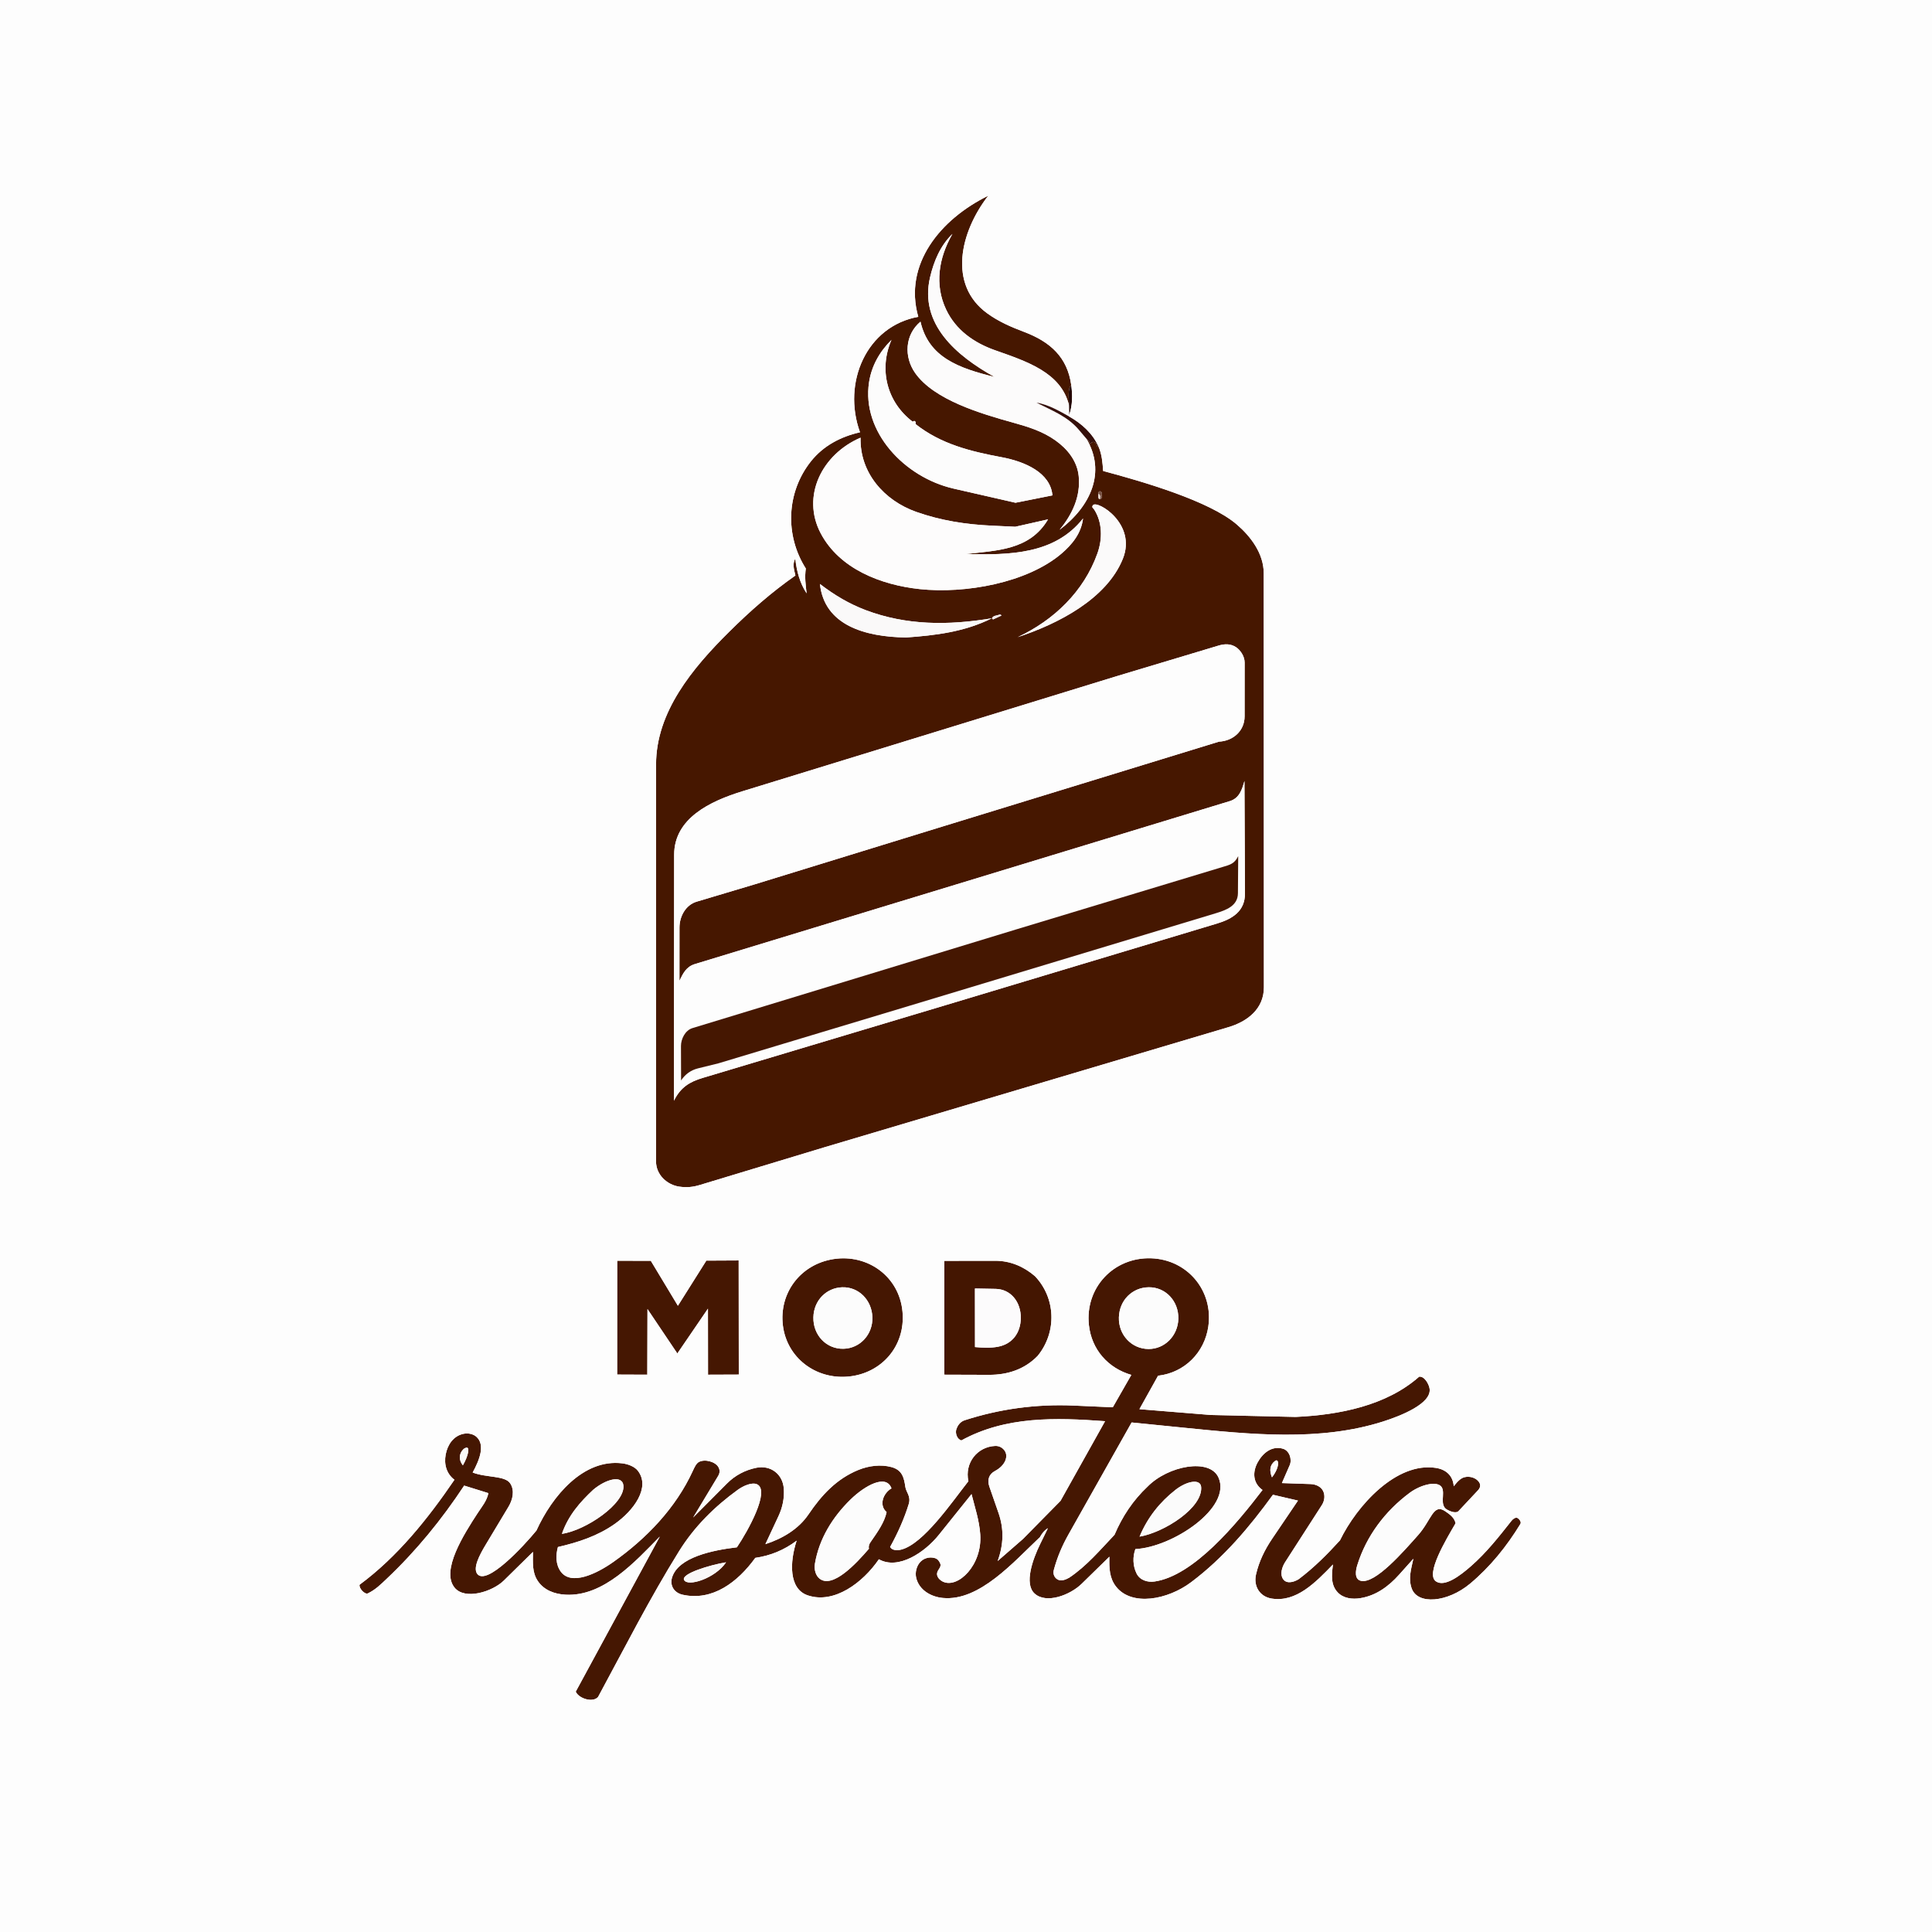
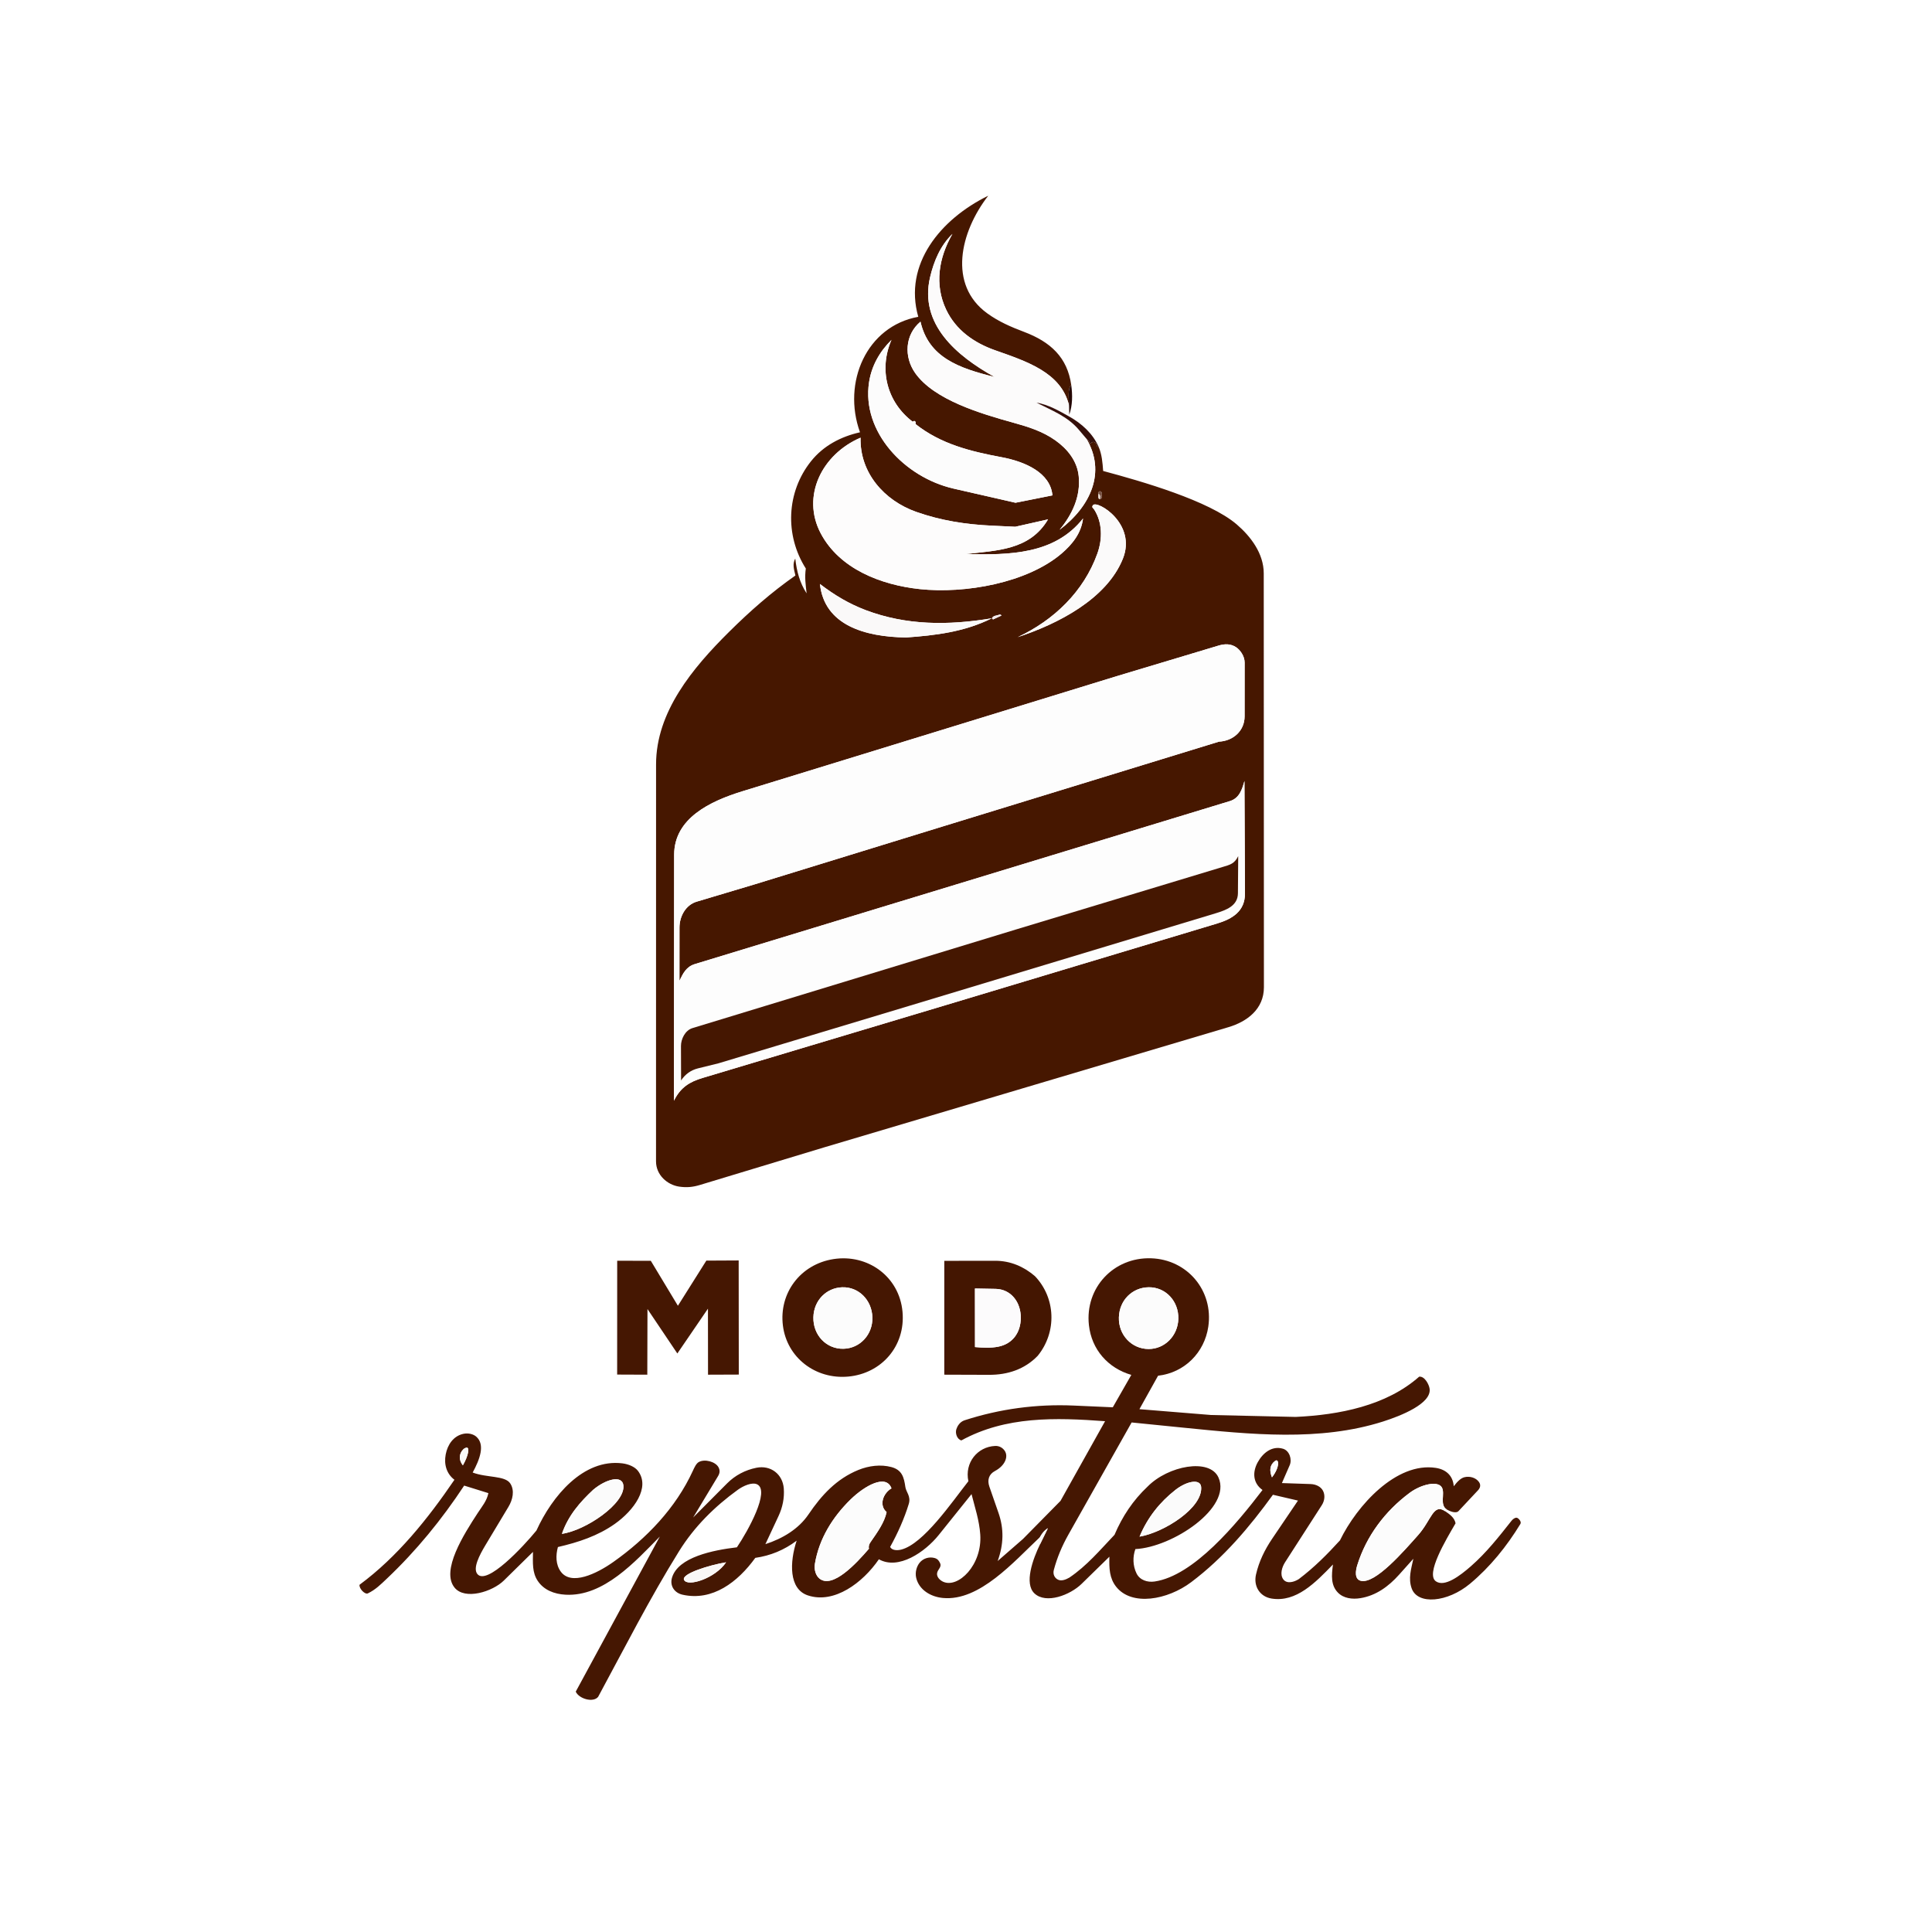
<svg xmlns="http://www.w3.org/2000/svg" width="1254" height="1254">
  <defs>
</defs>
  <path d="M695.318,249.967 C692.792,252.17 693.813,259.061 693.901,263.259 C688.863,241.692 666.146,234.511 645.812,227.318 C632.159,222.489 620.409,214.225 614.112,200.946 C606.434,184.756 609.266,167.308 618.194,151.833 C610.348,159.401 606.15,169.515 603.692,179.888 C596.469,210.372 620.886,231.009 645.505,244.661 C622.587,238.991 602.787,232.164 597.462,208.779 C587.289,217.278 586.641,231.614 593.969,242.066 C606.244,259.571 636.618,268.489 657.706,274.348 C667.461,277.058 676.757,279.948 685.067,285.865 C692.953,291.482 699.161,299.244 700.151,309.023 C701.486,322.221 695.988,333.923 687.728,343.879 C708.028,328.617 718.06,306.343 705.092,284.669 C705.829,285.537 707.146,285.937 707.31,288.282 C708.058,287.518 708.783,286.971 709.513,286.845 C710.157,286.733 711.241,287.281 711.767,288.401 C711.908,289.032 711.895,290.133 713.084,290.028 C715.214,294.95 715.617,300.229 716.021,305.695 C741.2,312.441 784.827,324.996 802.75,340.406 C811.74,348.135 820.251,359.213 820.256,372.161 C820.256,372.161 820.364,640.769 820.364,640.769 C820.37,655.019 809.39,663.121 797.379,666.692 C797.379,666.692 535.054,744.684 535.054,744.684 C535.054,744.684 454.297,769.124 454.297,769.124 C449.838,770.473 445.81,770.935 440.816,770.195 C433.194,769.066 425.8,762.752 425.801,753.751 C425.801,753.751 425.83,496.141 425.83,496.141 C425.834,462.018 449.595,433.561 473.191,410.16 C486.848,396.616 500.742,384.413 516.287,373.537 C515.268,369.376 514.266,366.053 516.179,362.56 C517.144,370.962 519.112,378.296 523.555,385.137 C522.881,379.403 522.215,374.644 523.029,369.009 C509.262,347.333 510.43,319.394 526.394,299.39 C534.548,289.173 545.909,283.367 558.199,280.586 C546.547,248.269 562.431,211.727 596.026,205.633 C586.318,171.611 610.321,142.287 641.428,127.037 C623.097,150.717 615.249,184.796 640.731,203.338 C648.136,208.726 656.085,212.164 664.687,215.414 C681.836,221.893 692.813,231.934 695.318,249.967 Z M650.07,296.747 C629.851,292.969 610.675,288.247 594.218,275.225 C594.745,273.826 593.658,272.477 592.423,273.755 C575.527,260.976 570.326,239.604 578.635,220.604 C570.812,228.383 565.695,237.558 564.08,248.067 C559.136,280.248 587.064,309.849 618.993,317.146 C618.993,317.146 659.135,326.319 659.135,326.319 C659.135,326.319 683.109,321.529 683.109,321.529 C681.782,306.73 665.204,299.574 650.07,296.747 Z M626.9,359.637 C646.533,357.243 668.338,357.374 680.252,337.1 C680.252,337.1 658.975,341.899 658.975,341.899 C658.975,341.899 643.897,341.198 643.897,341.198 C626.876,340.408 610.711,337.892 594.733,332.255 C573.886,324.9 557.96,306.823 558.57,284.083 C533.464,294.853 519.953,322.069 532.718,346.199 C544.867,369.165 571.581,379.645 596.908,382.358 C626.403,385.518 666.722,378.365 689.072,359.247 C696.058,353.272 701.813,346.047 702.965,336.529 C684.568,359.836 655.471,360.308 626.9,359.637 Z M713.012,320.521 C712.849,321.489 712.66,323.821 713.744,324.04 C714.922,324.278 715.713,322.172 714.852,320.678 C715.84,318.595 712.567,318.056 713.012,320.521 Z M728.809,362.679 C738.001,339.844 712.1,324.465 709.435,327.876 C708.287,329.346 709.538,329.651 710.306,330.872 C715.467,339.082 715.693,349.695 712.293,359.212 C703.468,383.913 684.082,402.534 660.542,413.547 C686.489,405.05 718.282,388.835 728.809,362.679 Z M643.772,401.309 C615.214,406.043 588.31,405.936 561.989,396.045 C551.128,391.918 541.825,386.419 532.185,379.045 C535.096,405.798 561.264,413.381 588.081,413.772 C607.027,412.426 626.045,410.181 643.772,401.309 Z M650.043,399.527 C649.704,398.955 649.092,398.751 648.448,399.022 C647.029,399.62 644.751,399.414 643.849,401.265 C643.853,401.29 644.143,401.719 644.552,402.075 C644.552,402.075 650.043,399.527 650.043,399.527 Z M798.209,519.987 C798.209,519.987 718.202,544.359 718.202,544.359 C718.202,544.359 451.073,625.731 451.073,625.731 C445.424,627.452 443.375,631.698 441.008,636.614 C441.008,636.614 441.029,602.063 441.029,602.063 C441.034,594.643 445.16,587.34 452.17,585.246 C452.17,585.246 490.088,573.918 490.088,573.918 C490.088,573.918 612.307,536.292 612.307,536.292 C612.307,536.292 791.2,481.377 791.2,481.377 C800.425,480.929 807.827,474.356 807.832,464.94 C807.832,464.94 807.854,430.056 807.854,430.056 C807.856,425.776 804.909,421.85 802.352,420.127 C798.868,417.779 795.031,417.796 790.889,419.04 C790.889,419.04 724.762,438.9 724.762,438.9 C724.762,438.9 481.906,513.58 481.906,513.58 C460.977,520.016 437.593,531.1 437.572,554.792 C437.572,554.792 437.433,714.424 437.433,714.424 C441.739,705.758 447.556,702.194 456.055,699.649 C456.055,699.649 614.207,652.282 614.207,652.282 C614.207,652.282 789.833,599.472 789.833,599.472 C799.934,596.435 808.131,591.434 808.076,579.83 C808.076,579.83 807.733,506.924 807.733,506.924 C806.172,512.383 804.523,518.064 798.209,519.987 Z " fill="rgb(70,23,0)" />
  <path d="M939.068,979.754 C934.264,976.797 938.012,969.586 935.945,965.584 C933.522,960.892 922.536,963.312 914.885,969.016 C898.975,980.875 886.859,996.988 880.971,1015.89 C879.891,1019.36 879.021,1024.84 883.101,1026 C892.429,1028.64 911.45,1006.48 920.438,996.4 C929.115,986.672 930.236,975.557 938.028,980.897 C940.917,982.877 944.017,984.962 944.76,988.722 C938.426,999.582 925.157,1021.65 931.999,1026.39 C937.687,1030.33 947.62,1022.8 954.684,1016.62 C964.746,1007.82 972.742,997.64 981.052,987.115 C982.044,985.859 983.372,985.005 984.398,985.101 C985.47,985.2 987.773,987.621 986.84,989.147 C977.994,1003.63 967.289,1016.99 954.123,1027.96 C939.539,1040.1 920.081,1041.86 916.244,1030.9 C913.996,1024.47 915.884,1018.58 917.363,1011.73 C917.363,1011.73 908.065,1022.12 908.065,1022.12 C901.311,1029.67 893.168,1035.65 883.023,1037.31 C877.728,1038.18 872.039,1037.47 868.363,1033.67 C863.743,1028.9 864.227,1022.55 865.184,1015.46 C853.757,1027.26 841.336,1040.14 825.374,1037.58 C817.722,1036.35 813.503,1029.59 815.225,1021.99 C817.139,1013.55 820.869,1005.91 825.728,998.729 C825.728,998.729 842.479,973.982 842.479,973.982 C842.479,973.982 826.22,970.201 826.22,970.201 C811.109,991.055 794.264,1011.07 773.14,1026.95 C757.785,1038.49 734.517,1042.74 724.401,1029.83 C720.142,1024.39 719.831,1018.01 720.078,1010.4 C720.078,1010.4 702.027,1028.04 702.027,1028.04 C694.601,1035.3 678.947,1041.33 671.412,1034.21 C664.665,1027.84 670.311,1012.04 675.153,1002.16 C675.153,1002.16 680.165,991.921 680.165,991.921 C677.539,993.519 676.154,995.647 674.959,997.733 C657.972,1013.69 635.79,1039.39 612.069,1037.2 C604.035,1036.46 596.569,1031.91 594.692,1024.23 C593.766,1020.44 595.066,1016.59 596.87,1014.34 C599.257,1011.38 603.176,1010.3 606.639,1011.26 C608.86,1011.88 609.564,1013.39 610.159,1014.55 C611.31,1016.77 609.12,1018.48 608.482,1020.19 C607.279,1023.41 610.291,1025.81 612.165,1026.66 C621.885,1031.08 637.636,1015.86 636.251,995.968 C635.607,986.717 632.736,978.33 630.594,969.78 C630.594,969.78 609.31,996.3 609.31,996.3 C600.379,1007.43 583.183,1019.22 570.452,1012.08 C560.005,1027.32 541.507,1041.2 524.378,1035.53 C511.876,1031.4 512.523,1013.89 517.084,999.996 C508.94,1006.12 500.024,1009.76 490.24,1011.16 C478.847,1026.91 462.452,1039.41 443.046,1035.08 C437.673,1033.88 434.641,1029.24 436.173,1024.04 C440.126,1010.62 462.967,1006.14 478.298,1004.31 C485.581,993.543 499.924,967.6 491.455,963.453 C488.11,961.816 482.312,964.505 478.891,966.98 C463.819,977.885 450.67,990.9 440.764,1006.83 C421.566,1037.69 405.506,1069.46 388.239,1101.35 C385.056,1105.35 375.77,1102.65 373.7,1097.99 C373.7,1097.99 428.281,997.321 428.281,997.321 C412.284,1013.57 391.811,1036.43 367.065,1035.07 C359.797,1034.67 352.958,1032.08 348.972,1026.02 C345.388,1020.57 345.865,1014.5 345.931,1007.29 C345.931,1007.29 326.98,1025.92 326.98,1025.92 C319.694,1033.08 301.758,1038.8 295.016,1030.44 C286.086,1019.38 301.005,995.957 310.093,982.024 C312.787,977.894 315.994,974.178 317,969.144 C317,969.144 301.279,964.251 301.279,964.251 C286.687,986.346 270.227,1006.55 250.954,1024.78 C247.091,1028.44 243.708,1031.83 238.78,1034.21 C236.901,1035.11 233.001,1031.14 233.358,1028.63 C257.87,1010.54 277.67,985.876 294.962,960.48 C289.856,956.603 288.072,950.538 289.283,944.072 C290.483,937.666 294.327,931.997 300.846,930.637 C304.043,929.97 307.27,930.867 309.109,932.467 C315.068,937.65 311.402,947.328 306.795,955.771 C315.888,959.241 327.786,957.645 331.191,962.853 C334.181,967.426 332.782,973.435 330.035,978.011 C330.035,978.011 315.033,1003 315.033,1003 C311.114,1009.53 306.833,1017.84 309.813,1021.61 C315.932,1029.35 339.761,1003.73 348.188,993.411 C358.303,971.144 378.604,946.677 403.922,949.81 C408.038,950.319 412.088,952.102 414.037,954.645 C422.346,965.488 411.325,980.451 399.053,989.11 C387.935,996.956 375.4,1001.05 362.123,1004.13 C360.664,1009.43 360.626,1015.49 363.98,1020.08 C370.762,1029.37 387.187,1021.52 397.997,1013.89 C419.65,998.605 438.68,978.73 449.688,954.704 C450.716,952.462 451.887,949.902 453.566,948.964 C457.483,946.777 464.418,948.761 466.347,952.35 C467.35,954.217 467.308,956.032 466.085,958.064 C466.085,958.064 449.898,984.954 449.898,984.954 C449.898,984.954 471.916,962.833 471.916,962.833 C477.113,957.611 483.687,954.143 490.933,952.683 C500.233,950.809 508.047,956.846 508.733,966.149 C509.187,972.316 507.973,978.321 505.317,984.012 C505.317,984.012 496.8,1002.26 496.8,1002.26 C507.873,998.663 518.29,992.524 524.795,982.913 C533.23,970.451 542.946,959.9 557.092,954.118 C564.012,951.29 571.725,950.414 578.507,952.207 C585.51,954.059 586.75,958.873 587.647,965.194 C588.12,968.523 591.381,971.159 589.855,976.157 C586.997,985.518 582.707,995.157 577.756,1004.07 C578.984,1006.45 582.538,1006.42 584.971,1005.79 C599.495,1002.08 617.821,975.003 628.552,961.412 C625.972,949.416 634.429,939.029 645.924,938.52 C648.741,938.396 650.805,939.815 652.024,941.513 C654.791,945.368 652.283,951.344 645.841,954.755 C641.736,956.928 640.697,960.69 642.193,964.996 C642.193,964.996 648.096,981.986 648.096,981.986 C651.727,992.438 651.431,1002.5 647.559,1013.2 C647.559,1013.2 663.976,998.902 663.976,998.902 C663.976,998.902 688.344,974.169 688.344,974.169 C688.344,974.169 717.27,922.455 717.27,922.455 C684.973,920.076 652.807,919.145 623.994,934.93 C621.195,934.183 619.858,930.312 620.755,927.592 C621.376,925.71 622.981,922.864 626.07,921.863 C648.932,914.454 672.721,911.233 696.925,912.307 C696.925,912.307 722.277,913.432 722.277,913.432 C722.277,913.432 734.306,892.408 734.306,892.408 C719.205,888.017 708.496,875.976 706.772,860.032 C704.158,835.867 722.8,815.976 747.025,816.711 C770.621,817.426 787.74,837.707 784.261,861.138 C781.775,877.874 768.943,890.954 751.665,892.94 C751.665,892.94 739.562,914.651 739.562,914.651 C739.562,914.651 786.131,918.435 786.131,918.435 C786.131,918.435 840.986,919.68 840.986,919.68 C869.145,918.366 899.738,912.476 921.142,893.556 C924.689,893.134 927.536,898.604 927.917,901.412 C929.219,911.016 909.407,918.931 897.714,922.654 C856.546,935.762 811.673,931.03 768.337,926.676 C768.337,926.676 734.504,923.276 734.504,923.276 C734.504,923.276 693.472,996.064 693.472,996.064 C689.295,1003.48 686.225,1010.79 684.012,1018.96 C683.217,1021.9 684.618,1024.47 686.998,1025.43 C689.05,1026.26 691.662,1025.37 694.099,1023.96 C705.416,1016.33 713.899,1006.19 723.393,996.191 C728.434,984.351 735.374,973.817 744.879,964.879 C758.158,951.353 785.162,946.186 790.884,959.026 C799.632,978.654 760.974,1004.29 736.934,1005.46 C735.18,1010.36 735.187,1016.2 737.703,1021.29 C739.842,1025.63 744.751,1027.17 749.365,1026.51 C774.783,1022.86 802.808,988.913 819.453,967.103 C813.082,962.571 812.911,955.433 816.29,949.216 C819.612,943.102 825.565,938.188 832.78,940.338 C836.931,941.575 838.76,947.225 837.098,951.031 C837.098,951.031 832.042,962.613 832.042,962.613 C832.042,962.613 850.641,963.25 850.641,963.25 C854.071,963.368 857.309,964.872 858.733,967.652 C860.119,970.356 859.904,973.912 857.915,977.004 C857.915,977.004 834.102,1014 834.102,1014 C832.094,1017.12 830.605,1021.91 832.92,1025.07 C835.259,1028.27 840.019,1026.86 843.04,1024.92 C852.972,1017.39 861.412,1008.96 869.723,999.808 C880.772,977.098 906.319,948.838 931.919,952.755 C938.511,953.763 943.053,957.736 943.581,964.676 C946.114,961.407 948.225,959.344 950.648,958.781 C954.105,957.979 957.979,959.167 959.925,961.876 C961.387,963.911 960.668,965.863 959.32,967.302 C959.32,967.302 946.661,980.816 946.661,980.816 C944.993,982.598 940.805,980.823 939.068,979.754 Z M764.821,856.004 C765.108,844.548 756.588,835.401 745.583,835.527 C735.022,835.648 726.584,843.822 726.237,855.031 C725.886,866.363 734.45,875.543 745.48,875.593 C755.964,875.641 764.544,867.014 764.821,856.004 Z M302.502,939.675 C301.994,939.818 301.375,940.063 300.687,940.74 C297.925,943.461 297.621,947.682 300.436,951.104 C303.982,944.957 305.209,938.913 302.502,939.675 Z M827.622,948.241 C824.175,950.818 823.791,954.406 825.595,958.896 C830.981,951.996 830.103,946.386 827.622,948.241 Z M404.623,964.104 C403.865,957.232 393.321,959.98 384.958,967.02 C376.453,975.009 368.831,983.645 364.727,995.555 C380.004,993.434 405.93,975.952 404.623,964.104 Z M564.009,1005.21 C563.603,1003.61 564.184,1002.18 565.011,1000.99 C569.569,994.42 574.119,988.063 575.463,981.451 C570.312,976.994 573.19,969.218 578.629,966.04 C575.171,956.472 561.239,964.339 552.129,973.218 C540.469,984.581 531.667,998.732 528.956,1014.85 C528.3,1018.75 529.429,1022.61 531.92,1024.61 C540.307,1031.36 555.626,1015.02 564.009,1005.21 Z M779.626,965.109 C779.145,959.706 770.438,961.175 762.949,967.04 C752.814,974.977 744.796,985.001 739.653,997.386 C755.573,994.683 780.833,978.657 779.626,965.109 Z M471.27,1014.04 C460.756,1015.75 442.153,1021.42 443.979,1025.43 C446.186,1030.27 464.32,1024.46 471.27,1014.04 Z " fill="rgb(69,23,2)" />
  <path d="M693.901,263.259 C693.901,263.259 694.025,269.155 694.025,269.155 C694.03,269.395 694.137,269.72 693.841,270.265 C687.299,266.632 680.628,262.698 672.698,261.306 C682.522,266.372 692.755,270.125 700.136,278.826 C700.136,278.826 705.092,284.669 705.092,284.669 C718.06,306.343 708.028,328.617 687.728,343.879 C695.988,333.923 701.486,322.221 700.151,309.023 C699.161,299.244 692.953,291.482 685.067,285.865 C676.757,279.948 667.461,277.058 657.706,274.348 C636.618,268.489 606.244,259.571 593.969,242.066 C586.641,231.614 587.289,217.278 597.462,208.779 C602.787,232.164 622.587,238.991 645.505,244.661 C620.886,231.009 596.469,210.372 603.692,179.888 C606.15,169.515 610.348,159.401 618.194,151.833 C609.266,167.308 606.434,184.756 614.112,200.946 C620.409,214.225 632.159,222.489 645.812,227.318 C666.146,234.511 688.863,241.692 693.901,263.259 Z " fill="rgb(252,251,251)" />
  <path d="M459.556,892.269 C459.556,892.269 459.508,849.414 459.508,849.414 C459.508,849.414 439.643,878.503 439.643,878.503 C439.643,878.503 420.256,849.669 420.256,849.669 C420.256,849.669 420.141,892.264 420.141,892.264 C420.141,892.264 400.575,892.185 400.575,892.185 C400.575,892.185 400.603,818.301 400.603,818.301 C400.603,818.301 422.426,818.356 422.426,818.356 C422.426,818.356 440.006,847.529 440.006,847.529 C440.006,847.529 458.463,818.226 458.463,818.226 C458.463,818.226 479.449,818.12 479.449,818.12 C479.449,818.12 479.525,892.192 479.525,892.192 C479.525,892.192 459.556,892.269 459.556,892.269 Z " fill="rgb(69,23,2)" />
  <path d="M673.564,879.999 C664.987,888.889 653.884,892.395 641.995,892.356 C641.995,892.356 612.904,892.26 612.904,892.26 C612.904,892.26 612.915,818.372 612.915,818.372 C612.915,818.372 645.984,818.331 645.984,818.331 C655.751,818.319 664.474,822.053 671.765,828.333 C685.221,842.429 686.151,864.483 673.564,879.999 Z M662.573,855.507 C662.681,845.084 656.065,836.754 646.233,836.573 C646.233,836.573 632.802,836.326 632.802,836.326 C632.802,836.326 632.839,874.347 632.839,874.347 C638.057,874.788 643.046,875.042 647.898,874.094 C657.1,872.295 662.474,865.097 662.573,855.507 Z " fill="rgb(68,22,1)" />
  <path d="M585.796,851.458 C587.807,873.942 571.93,891.5 550.656,893.484 C529.274,895.478 510.76,881.131 508.164,860.426 C505.518,839.325 519.492,820.6 541.007,817.233 C563.043,813.786 583.737,828.426 585.796,851.458 Z M566.24,855.013 C565.915,843.9 557.366,835.136 546.58,835.54 C536.304,835.924 528.199,844.096 527.944,855.006 C527.673,866.565 536.35,875.713 547.499,875.443 C558.218,875.183 566.566,866.175 566.24,855.013 Z " fill="rgb(69,23,2)" />
  <path d="M939.068,979.754 C938.302,979.939 938.005,980.371 938.028,980.897 C930.236,975.557 929.115,986.672 920.438,996.4 C911.45,1006.48 892.429,1028.64 883.101,1026 C879.021,1024.84 879.891,1019.36 880.971,1015.89 C886.859,996.988 898.975,980.875 914.885,969.016 C922.536,963.312 933.522,960.892 935.945,965.584 C938.012,969.586 934.264,976.797 939.068,979.754 Z " fill="rgb(252,252,252)" />
  <path d="M694.025,269.155 C694.025,269.155 693.901,263.259 693.901,263.259 C693.813,259.061 692.792,252.17 695.318,249.967 C696.206,256.361 696.188,263.131 694.025,269.155 Z " fill="rgb(36,7,4)" />
  <path d="M675.153,1002.16 C674.476,1001.97 673.965,1001.61 672.839,1000.46 C674.205,999.966 674.459,998.606 674.959,997.733 C676.154,995.647 677.539,993.519 680.165,991.921 C680.165,991.921 675.153,1002.16 675.153,1002.16 Z " fill="rgb(250,249,248)" />
  <path d="M693.841,270.265 C702.104,274.854 709.398,281.511 713.084,290.028 C711.895,290.133 711.908,289.032 711.767,288.401 C711.241,287.281 710.157,286.733 709.513,286.845 C708.783,286.971 708.058,287.518 707.31,288.282 C707.146,285.937 705.829,285.537 705.092,284.669 C705.092,284.669 700.136,278.826 700.136,278.826 C692.755,270.125 682.522,266.372 672.698,261.306 C680.628,262.698 687.299,266.632 693.841,270.265 Z " fill="rgb(53,15,10)" />
  <path d="M798.209,519.987 C804.523,518.064 806.172,512.383 807.733,506.924 C807.733,506.924 808.076,579.83 808.076,579.83 C808.131,591.434 799.934,596.435 789.833,599.472 C789.833,599.472 614.207,652.282 614.207,652.282 C614.207,652.282 456.055,699.649 456.055,699.649 C447.556,702.194 441.739,705.758 437.433,714.424 C437.433,714.424 437.572,554.792 437.572,554.792 C437.593,531.1 460.977,520.016 481.906,513.58 C481.906,513.58 724.762,438.9 724.762,438.9 C724.762,438.9 790.889,419.04 790.889,419.04 C795.031,417.796 798.868,417.779 802.352,420.127 C804.909,421.85 807.856,425.776 807.854,430.056 C807.854,430.056 807.832,464.94 807.832,464.94 C807.827,474.356 800.425,480.929 791.2,481.377 C791.2,481.377 612.307,536.292 612.307,536.292 C612.307,536.292 490.088,573.918 490.088,573.918 C490.088,573.918 452.17,585.246 452.17,585.246 C445.16,587.34 441.034,594.643 441.029,602.063 C441.029,602.063 441.008,636.614 441.008,636.614 C443.375,631.698 445.424,627.452 451.073,625.731 C451.073,625.731 718.202,544.359 718.202,544.359 C718.202,544.359 798.209,519.987 798.209,519.987 Z M453.13,693.418 C453.13,693.418 466.32,690.165 466.32,690.165 C466.32,690.165 590.683,652.704 590.683,652.704 C590.683,652.704 788.768,592.869 788.768,592.869 C795.948,590.7 803.438,587.979 803.499,579.765 C803.499,579.765 803.679,555.689 803.679,555.689 C801.29,560.671 798.286,561.302 793.812,562.655 C793.812,562.655 659.326,603.329 659.326,603.329 C659.326,603.329 449.467,667.309 449.467,667.309 C444.627,668.784 441.984,674.515 441.998,678.93 C441.998,678.93 442.066,701.283 442.066,701.283 C444.771,697.21 448.434,694.577 453.13,693.418 Z " fill="rgb(253,253,253)" />
  <path d="M626.9,359.637 C655.471,360.308 684.568,359.836 702.965,336.529 C701.813,346.047 696.058,353.272 689.072,359.247 C666.722,378.365 626.403,385.518 596.908,382.358 C571.581,379.645 544.867,369.165 532.718,346.199 C519.953,322.069 533.464,294.853 558.57,284.083 C557.96,306.823 573.886,324.9 594.733,332.255 C610.711,337.892 626.876,340.408 643.897,341.198 C643.897,341.198 658.975,341.899 658.975,341.899 C658.975,341.899 680.252,337.1 680.252,337.1 C668.338,357.374 646.533,357.243 626.9,359.637 Z " fill="rgb(253,252,252)" />
  <path d="M650.07,296.747 C665.204,299.574 681.782,306.73 683.109,321.529 C683.109,321.529 659.135,326.319 659.135,326.319 C659.135,326.319 618.993,317.146 618.993,317.146 C587.064,309.849 559.136,280.248 564.08,248.067 C565.695,237.558 570.812,228.383 578.635,220.604 C570.326,239.604 575.527,260.976 592.423,273.755 C593.658,272.477 594.745,273.826 594.218,275.225 C610.675,288.247 629.851,292.969 650.07,296.747 Z " fill="rgb(252,252,252)" />
  <path d="M728.809,362.679 C718.282,388.835 686.489,405.05 660.542,413.547 C684.082,402.534 703.468,383.913 712.293,359.212 C715.693,349.695 715.467,339.082 710.306,330.872 C709.538,329.651 708.287,329.346 709.435,327.876 C712.1,324.465 738.001,339.844 728.809,362.679 Z " fill="rgb(251,250,250)" />
  <path d="M643.772,401.309 C626.045,410.181 607.027,412.426 588.081,413.772 C561.264,413.381 535.096,405.798 532.185,379.045 C541.825,386.419 551.128,391.918 561.989,396.045 C588.31,405.936 615.214,406.043 643.772,401.309 Z " fill="rgb(250,249,249)" />
  <path d="M650.043,399.527 C650.043,399.527 644.552,402.075 644.552,402.075 C644.143,401.719 643.853,401.29 643.849,401.265 C644.751,399.414 647.029,399.62 648.448,399.022 C649.092,398.751 649.704,398.955 650.043,399.527 Z " fill="rgb(242,233,235)" />
  <path d="M713.744,324.04 C714.306,322.929 714.334,321.278 713.012,320.521 C712.567,318.056 715.84,318.595 714.852,320.678 C715.713,322.172 714.922,324.278 713.744,324.04 Z " fill="rgb(119,80,66)" />
  <path d="M713.744,324.04 C712.66,323.821 712.849,321.489 713.012,320.521 C714.334,321.278 714.306,322.929 713.744,324.04 Z " fill="rgb(231,217,205)" />
  <path d="M564.009,1005.21 C555.626,1015.02 540.307,1031.36 531.92,1024.61 C529.429,1022.61 528.3,1018.75 528.956,1014.85 C531.667,998.732 540.469,984.581 552.129,973.218 C561.239,964.339 575.171,956.472 578.629,966.04 C573.19,969.218 570.312,976.994 575.463,981.451 C574.119,988.063 569.569,994.42 565.011,1000.99 C564.184,1002.18 563.603,1003.61 564.009,1005.21 Z " fill="rgb(252,252,252)" />
  <path d="M764.821,856.004 C764.544,867.014 755.964,875.641 745.48,875.593 C734.45,875.543 725.886,866.363 726.237,855.031 C726.584,843.822 735.022,835.648 745.583,835.527 C756.588,835.401 765.108,844.548 764.821,856.004 Z " fill="rgb(252,252,252)" />
  <path d="M404.623,964.104 C405.93,975.952 380.004,993.434 364.727,995.555 C368.831,983.645 376.453,975.009 384.958,967.02 C393.321,959.98 403.865,957.232 404.623,964.104 Z " fill="rgb(251,251,251)" />
  <path d="M779.626,965.109 C780.833,978.657 755.573,994.683 739.653,997.386 C744.796,985.001 752.814,974.977 762.949,967.04 C770.438,961.175 779.145,959.706 779.626,965.109 Z " fill="rgb(251,251,251)" />
  <path d="M471.27,1014.04 C464.32,1024.46 446.186,1030.27 443.979,1025.43 C442.153,1021.42 460.756,1015.75 471.27,1014.04 Z " fill="rgb(249,247,247)" />
  <path d="M302.502,939.675 C305.209,938.913 303.982,944.957 300.436,951.104 C297.621,947.682 297.925,943.461 300.687,940.74 C301.375,940.063 301.994,939.818 302.502,939.675 Z " fill="rgb(250,249,248)" />
  <path d="M827.622,948.241 C830.103,946.386 830.981,951.996 825.595,958.896 C823.791,954.406 824.175,950.818 827.622,948.241 Z " fill="rgb(254,253,253)" />
-   <path d="M0,1254 C0,1254 0,0 0,0 C0,0 1254,0 1254,0 C1254,0 1254,1254 1254,1254 C1254,1254 0,1254 0,1254 Z M713.084,290.028 C709.398,281.511 702.104,274.854 693.841,270.265 C694.137,269.72 694.03,269.395 694.025,269.155 C696.188,263.131 696.206,256.361 695.318,249.967 C692.813,231.934 681.836,221.893 664.687,215.414 C656.085,212.164 648.136,208.726 640.731,203.338 C615.249,184.796 623.097,150.717 641.428,127.037 C610.321,142.287 586.318,171.611 596.026,205.633 C562.431,211.727 546.547,248.269 558.199,280.586 C545.909,283.367 534.548,289.173 526.394,299.39 C510.43,319.394 509.262,347.333 523.029,369.009 C522.215,374.644 522.881,379.403 523.555,385.137 C519.112,378.296 517.144,370.962 516.179,362.56 C514.266,366.053 515.268,369.376 516.287,373.537 C500.742,384.413 486.848,396.616 473.191,410.16 C449.595,433.561 425.834,462.018 425.83,496.141 C425.83,496.141 425.801,753.751 425.801,753.751 C425.8,762.752 433.194,769.066 440.816,770.195 C445.81,770.935 449.838,770.473 454.297,769.124 C454.297,769.124 535.054,744.684 535.054,744.684 C535.054,744.684 797.379,666.692 797.379,666.692 C809.39,663.121 820.37,655.019 820.364,640.769 C820.364,640.769 820.256,372.161 820.256,372.161 C820.251,359.213 811.74,348.135 802.75,340.406 C784.827,324.996 741.2,312.441 716.021,305.695 C715.617,300.229 715.214,294.95 713.084,290.028 Z M585.796,851.458 C583.737,828.426 563.043,813.786 541.007,817.233 C519.492,820.6 505.518,839.325 508.164,860.426 C510.76,881.131 529.274,895.478 550.656,893.484 C571.93,891.5 587.807,873.942 585.796,851.458 Z M674.959,997.733 C674.459,998.606 674.205,999.966 672.839,1000.46 C673.965,1001.61 674.476,1001.97 675.153,1002.16 C670.311,1012.04 664.665,1027.84 671.412,1034.21 C678.947,1041.33 694.601,1035.3 702.027,1028.04 C702.027,1028.04 720.078,1010.4 720.078,1010.4 C719.831,1018.01 720.142,1024.39 724.401,1029.83 C734.517,1042.74 757.785,1038.49 773.14,1026.95 C794.264,1011.07 811.109,991.055 826.22,970.201 C826.22,970.201 842.479,973.982 842.479,973.982 C842.479,973.982 825.728,998.729 825.728,998.729 C820.869,1005.91 817.139,1013.55 815.225,1021.99 C813.503,1029.59 817.722,1036.35 825.374,1037.58 C841.336,1040.14 853.757,1027.26 865.184,1015.46 C864.227,1022.55 863.743,1028.9 868.363,1033.67 C872.039,1037.47 877.728,1038.18 883.023,1037.31 C893.168,1035.65 901.311,1029.67 908.065,1022.12 C908.065,1022.12 917.363,1011.73 917.363,1011.73 C915.884,1018.58 913.996,1024.47 916.244,1030.9 C920.081,1041.86 939.539,1040.1 954.123,1027.96 C967.289,1016.99 977.994,1003.63 986.84,989.147 C987.773,987.621 985.47,985.2 984.398,985.101 C983.372,985.005 982.044,985.859 981.052,987.115 C972.742,997.64 964.746,1007.82 954.684,1016.62 C947.62,1022.8 937.687,1030.33 931.999,1026.39 C925.157,1021.65 938.426,999.582 944.76,988.722 C944.017,984.962 940.917,982.877 938.028,980.897 C938.005,980.371 938.302,979.939 939.068,979.754 C940.805,980.823 944.993,982.598 946.661,980.816 C946.661,980.816 959.32,967.302 959.32,967.302 C960.668,965.863 961.387,963.911 959.925,961.876 C957.979,959.167 954.105,957.979 950.648,958.781 C948.225,959.344 946.114,961.407 943.581,964.676 C943.053,957.736 938.511,953.763 931.919,952.755 C906.319,948.838 880.772,977.098 869.723,999.808 C861.412,1008.96 852.972,1017.39 843.04,1024.92 C840.019,1026.86 835.259,1028.27 832.92,1025.07 C830.605,1021.91 832.094,1017.12 834.102,1014 C834.102,1014 857.915,977.004 857.915,977.004 C859.904,973.912 860.119,970.356 858.733,967.652 C857.309,964.872 854.071,963.368 850.641,963.25 C850.641,963.25 832.042,962.613 832.042,962.613 C832.042,962.613 837.098,951.031 837.098,951.031 C838.76,947.225 836.931,941.575 832.78,940.338 C825.565,938.188 819.612,943.102 816.29,949.216 C812.911,955.433 813.082,962.571 819.453,967.103 C802.808,988.913 774.783,1022.86 749.365,1026.51 C744.751,1027.17 739.842,1025.63 737.703,1021.29 C735.187,1016.2 735.18,1010.36 736.934,1005.46 C760.974,1004.29 799.632,978.654 790.884,959.026 C785.162,946.186 758.158,951.353 744.879,964.879 C735.374,973.817 728.434,984.351 723.393,996.191 C713.899,1006.19 705.416,1016.33 694.099,1023.96 C691.662,1025.37 689.05,1026.26 686.998,1025.43 C684.618,1024.47 683.217,1021.9 684.012,1018.96 C686.225,1010.79 689.295,1003.48 693.472,996.064 C693.472,996.064 734.504,923.276 734.504,923.276 C734.504,923.276 768.337,926.676 768.337,926.676 C811.673,931.03 856.546,935.762 897.714,922.654 C909.407,918.931 929.219,911.016 927.917,901.412 C927.536,898.604 924.689,893.134 921.142,893.556 C899.738,912.476 869.145,918.366 840.986,919.68 C840.986,919.68 786.131,918.435 786.131,918.435 C786.131,918.435 739.562,914.651 739.562,914.651 C739.562,914.651 751.665,892.94 751.665,892.94 C768.943,890.954 781.775,877.874 784.261,861.138 C787.74,837.707 770.621,817.426 747.025,816.711 C722.8,815.976 704.158,835.867 706.772,860.032 C708.496,875.976 719.205,888.017 734.306,892.408 C734.306,892.408 722.277,913.432 722.277,913.432 C722.277,913.432 696.925,912.307 696.925,912.307 C672.721,911.233 648.932,914.454 626.07,921.863 C622.981,922.864 621.376,925.71 620.755,927.592 C619.858,930.312 621.195,934.183 623.994,934.93 C652.807,919.145 684.973,920.076 717.27,922.455 C717.27,922.455 688.344,974.169 688.344,974.169 C688.344,974.169 663.976,998.902 663.976,998.902 C663.976,998.902 647.559,1013.2 647.559,1013.2 C651.431,1002.5 651.727,992.438 648.096,981.986 C648.096,981.986 642.193,964.996 642.193,964.996 C640.697,960.69 641.736,956.928 645.841,954.755 C652.283,951.344 654.791,945.368 652.024,941.513 C650.805,939.815 648.741,938.396 645.924,938.52 C634.429,939.029 625.972,949.416 628.552,961.412 C617.821,975.003 599.495,1002.08 584.971,1005.79 C582.538,1006.42 578.984,1006.45 577.756,1004.07 C582.707,995.157 586.997,985.518 589.855,976.157 C591.381,971.159 588.12,968.523 587.647,965.194 C586.75,958.873 585.51,954.059 578.507,952.207 C571.725,950.414 564.012,951.29 557.092,954.118 C542.946,959.9 533.23,970.451 524.795,982.913 C518.29,992.524 507.873,998.663 496.8,1002.26 C496.8,1002.26 505.317,984.012 505.317,984.012 C507.973,978.321 509.187,972.316 508.733,966.149 C508.047,956.846 500.233,950.809 490.933,952.683 C483.687,954.143 477.113,957.611 471.916,962.833 C471.916,962.833 449.898,984.954 449.898,984.954 C449.898,984.954 466.085,958.064 466.085,958.064 C467.308,956.032 467.35,954.217 466.347,952.35 C464.418,948.761 457.483,946.777 453.566,948.964 C451.887,949.902 450.716,952.462 449.688,954.704 C438.68,978.73 419.65,998.605 397.997,1013.89 C387.187,1021.52 370.762,1029.37 363.98,1020.08 C360.626,1015.49 360.664,1009.43 362.123,1004.13 C375.4,1001.05 387.935,996.956 399.053,989.11 C411.325,980.451 422.346,965.488 414.037,954.645 C412.088,952.102 408.038,950.319 403.922,949.81 C378.604,946.677 358.303,971.144 348.188,993.411 C339.761,1003.73 315.932,1029.35 309.813,1021.61 C306.833,1017.84 311.114,1009.53 315.033,1003 C315.033,1003 330.035,978.011 330.035,978.011 C332.782,973.435 334.181,967.426 331.191,962.853 C327.786,957.645 315.888,959.241 306.795,955.771 C311.402,947.328 315.068,937.65 309.109,932.467 C307.27,930.867 304.043,929.97 300.846,930.637 C294.327,931.997 290.483,937.666 289.283,944.072 C288.072,950.538 289.856,956.603 294.962,960.48 C277.67,985.876 257.87,1010.54 233.358,1028.63 C233.001,1031.14 236.901,1035.11 238.78,1034.21 C243.708,1031.83 247.091,1028.44 250.954,1024.78 C270.227,1006.55 286.687,986.346 301.279,964.251 C301.279,964.251 317,969.144 317,969.144 C315.994,974.178 312.787,977.894 310.093,982.024 C301.005,995.957 286.086,1019.38 295.016,1030.44 C301.758,1038.8 319.694,1033.08 326.98,1025.92 C326.98,1025.92 345.931,1007.29 345.931,1007.29 C345.865,1014.5 345.388,1020.57 348.972,1026.02 C352.958,1032.08 359.797,1034.67 367.065,1035.07 C391.811,1036.43 412.284,1013.57 428.281,997.321 C428.281,997.321 373.7,1097.99 373.7,1097.99 C375.77,1102.65 385.056,1105.35 388.239,1101.35 C405.506,1069.46 421.566,1037.69 440.764,1006.83 C450.67,990.9 463.819,977.885 478.891,966.98 C482.312,964.505 488.11,961.816 491.455,963.453 C499.924,967.6 485.581,993.543 478.298,1004.31 C462.967,1006.14 440.126,1010.62 436.173,1024.04 C434.641,1029.24 437.673,1033.88 443.046,1035.08 C462.452,1039.41 478.847,1026.91 490.24,1011.16 C500.024,1009.76 508.94,1006.12 517.084,999.996 C512.523,1013.89 511.876,1031.4 524.378,1035.53 C541.507,1041.2 560.005,1027.32 570.452,1012.08 C583.183,1019.22 600.379,1007.43 609.31,996.3 C609.31,996.3 630.594,969.78 630.594,969.78 C632.736,978.33 635.607,986.717 636.251,995.968 C637.636,1015.86 621.885,1031.08 612.165,1026.66 C610.291,1025.81 607.279,1023.41 608.482,1020.19 C609.12,1018.48 611.31,1016.77 610.159,1014.55 C609.564,1013.39 608.86,1011.88 606.639,1011.26 C603.176,1010.3 599.257,1011.38 596.87,1014.34 C595.066,1016.59 593.766,1020.44 594.692,1024.23 C596.569,1031.91 604.035,1036.46 612.069,1037.2 C635.79,1039.39 657.972,1013.69 674.959,997.733 Z M459.556,892.269 C459.556,892.269 479.525,892.192 479.525,892.192 C479.525,892.192 479.449,818.12 479.449,818.12 C479.449,818.12 458.463,818.226 458.463,818.226 C458.463,818.226 440.006,847.529 440.006,847.529 C440.006,847.529 422.426,818.356 422.426,818.356 C422.426,818.356 400.603,818.301 400.603,818.301 C400.603,818.301 400.575,892.185 400.575,892.185 C400.575,892.185 420.141,892.264 420.141,892.264 C420.141,892.264 420.256,849.669 420.256,849.669 C420.256,849.669 439.643,878.503 439.643,878.503 C439.643,878.503 459.508,849.414 459.508,849.414 C459.508,849.414 459.556,892.269 459.556,892.269 Z M673.564,879.999 C686.151,864.483 685.221,842.429 671.765,828.333 C664.474,822.053 655.751,818.319 645.984,818.331 C645.984,818.331 612.915,818.372 612.915,818.372 C612.915,818.372 612.904,892.26 612.904,892.26 C612.904,892.26 641.995,892.356 641.995,892.356 C653.884,892.395 664.987,888.889 673.564,879.999 Z " fill="rgb(253,253,253)" />
  <path d="M662.573,855.507 C662.474,865.097 657.1,872.295 647.898,874.094 C643.046,875.042 638.057,874.788 632.839,874.347 C632.839,874.347 632.802,836.326 632.802,836.326 C632.802,836.326 646.233,836.573 646.233,836.573 C656.065,836.754 662.681,845.084 662.573,855.507 Z " fill="rgb(252,251,252)" />
  <path d="M566.24,855.013 C566.566,866.175 558.218,875.183 547.499,875.443 C536.35,875.713 527.673,866.565 527.944,855.006 C528.199,844.096 536.304,835.924 546.58,835.54 C557.366,835.136 565.915,843.9 566.24,855.013 Z " fill="rgb(252,252,252)" />
  <path d="M453.13,693.418 C448.434,694.577 444.771,697.21 442.066,701.283 C442.066,701.283 441.998,678.93 441.998,678.93 C441.984,674.515 444.627,668.784 449.467,667.309 C449.467,667.309 659.326,603.329 659.326,603.329 C659.326,603.329 793.812,562.655 793.812,562.655 C798.286,561.302 801.29,560.671 803.679,555.689 C803.679,555.689 803.499,579.765 803.499,579.765 C803.438,587.979 795.948,590.7 788.768,592.869 C788.768,592.869 590.683,652.704 590.683,652.704 C590.683,652.704 466.32,690.165 466.32,690.165 C466.32,690.165 453.13,693.418 453.13,693.418 Z " fill="rgb(69,23,1)" />
</svg>
